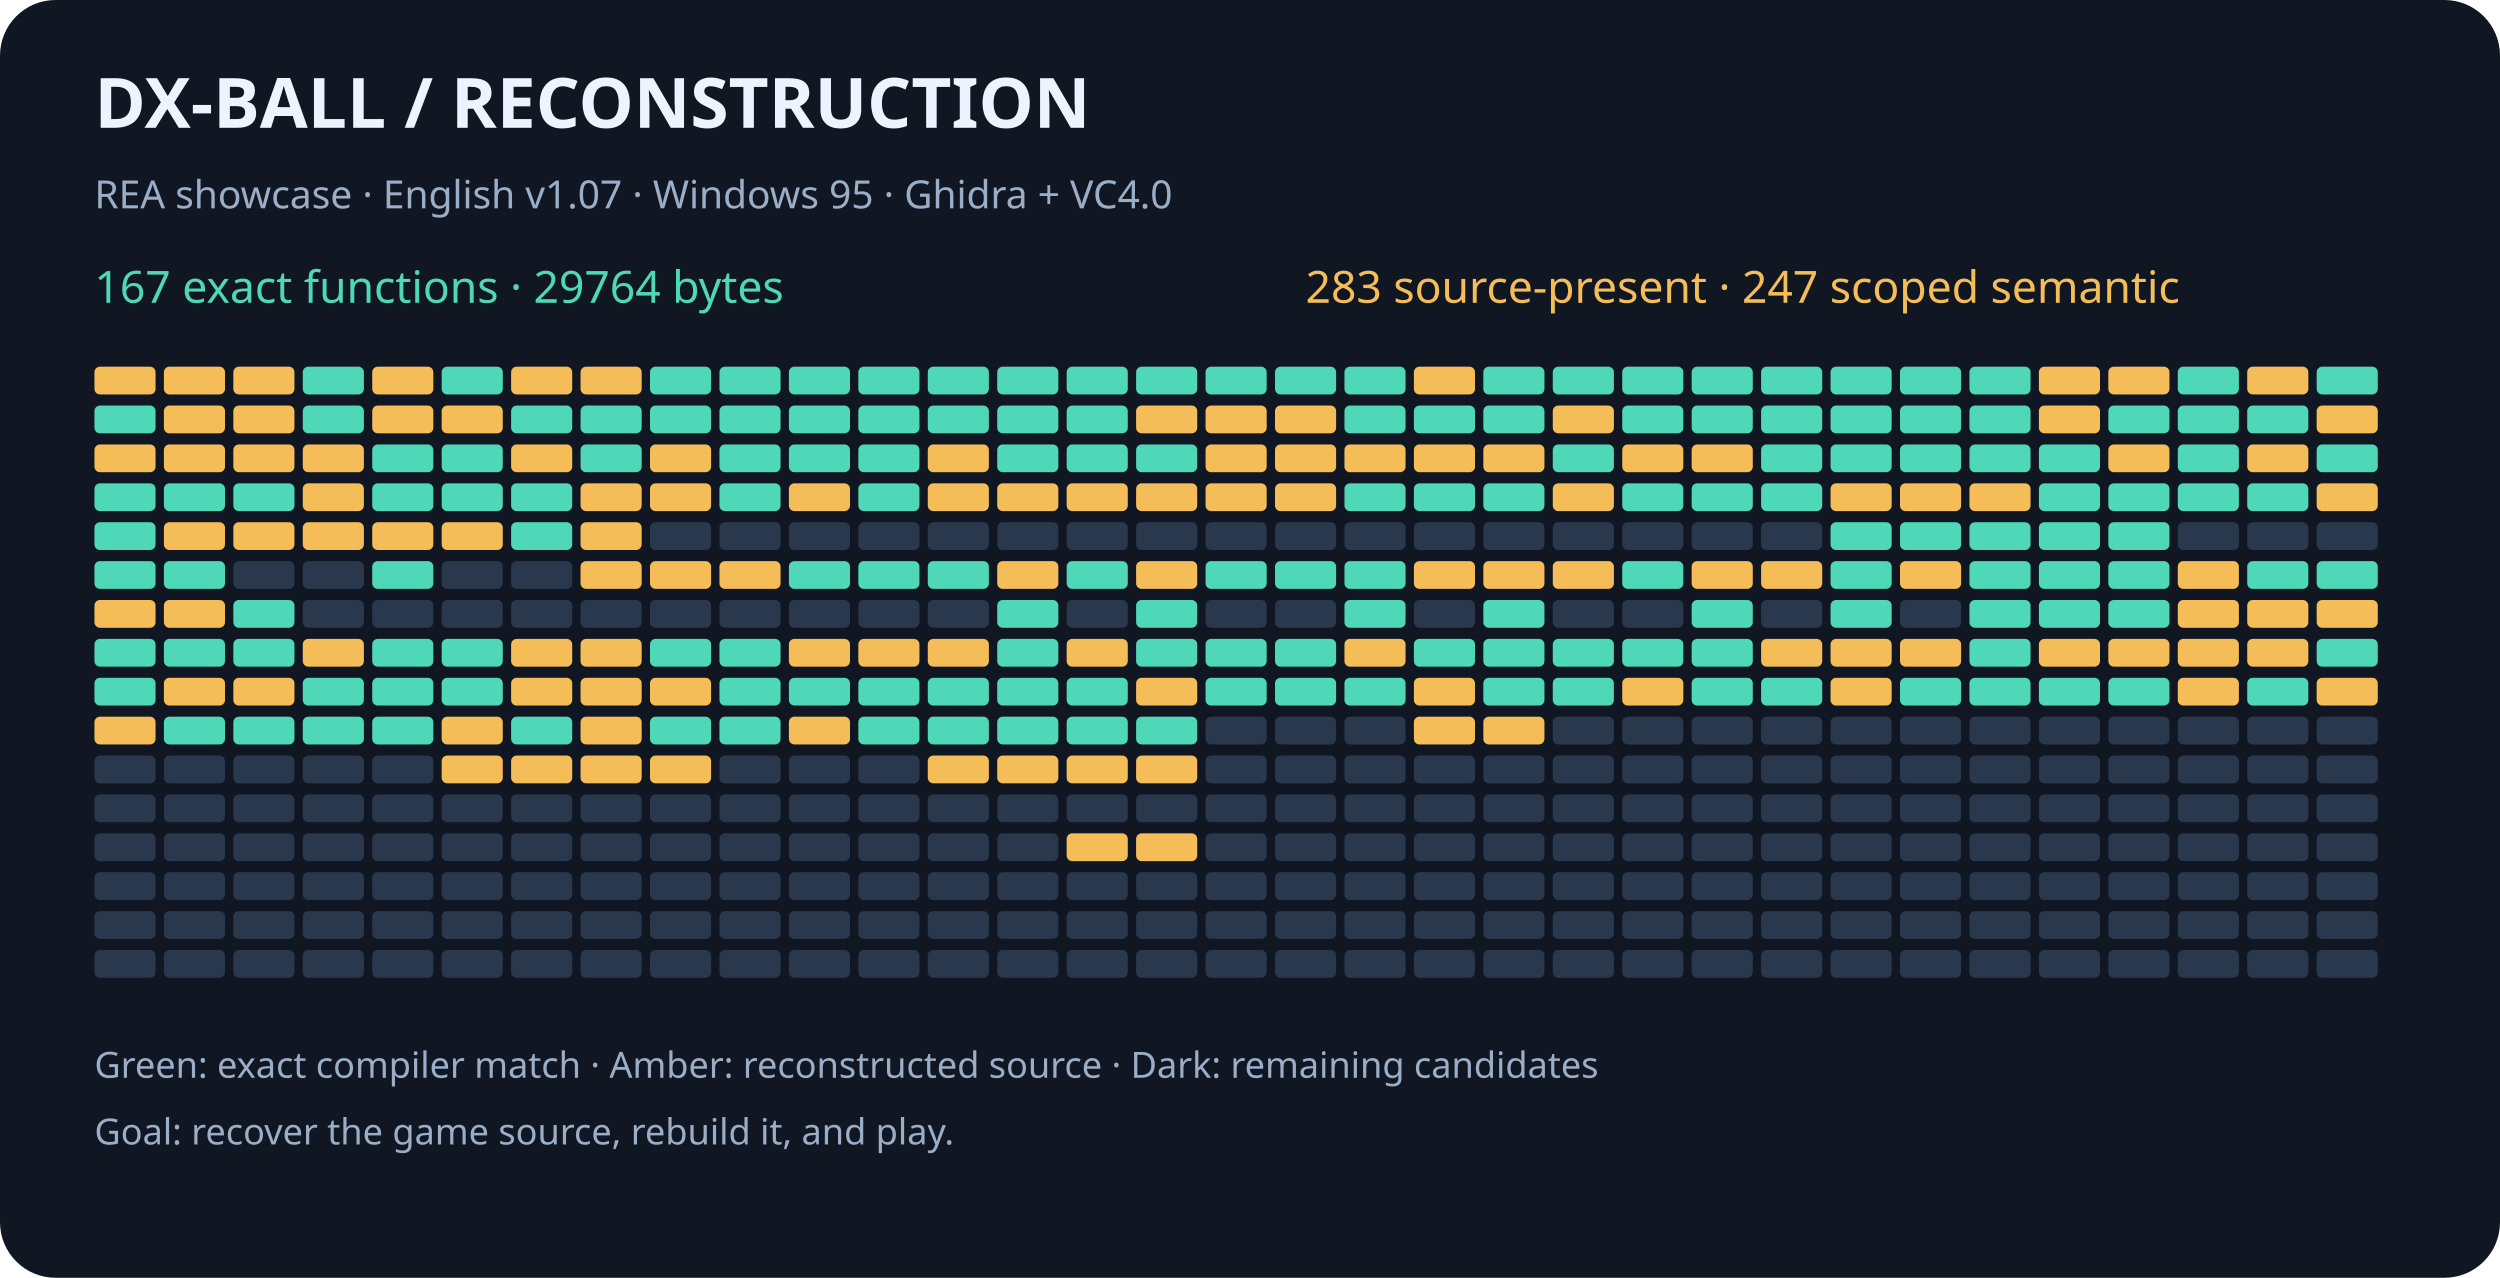
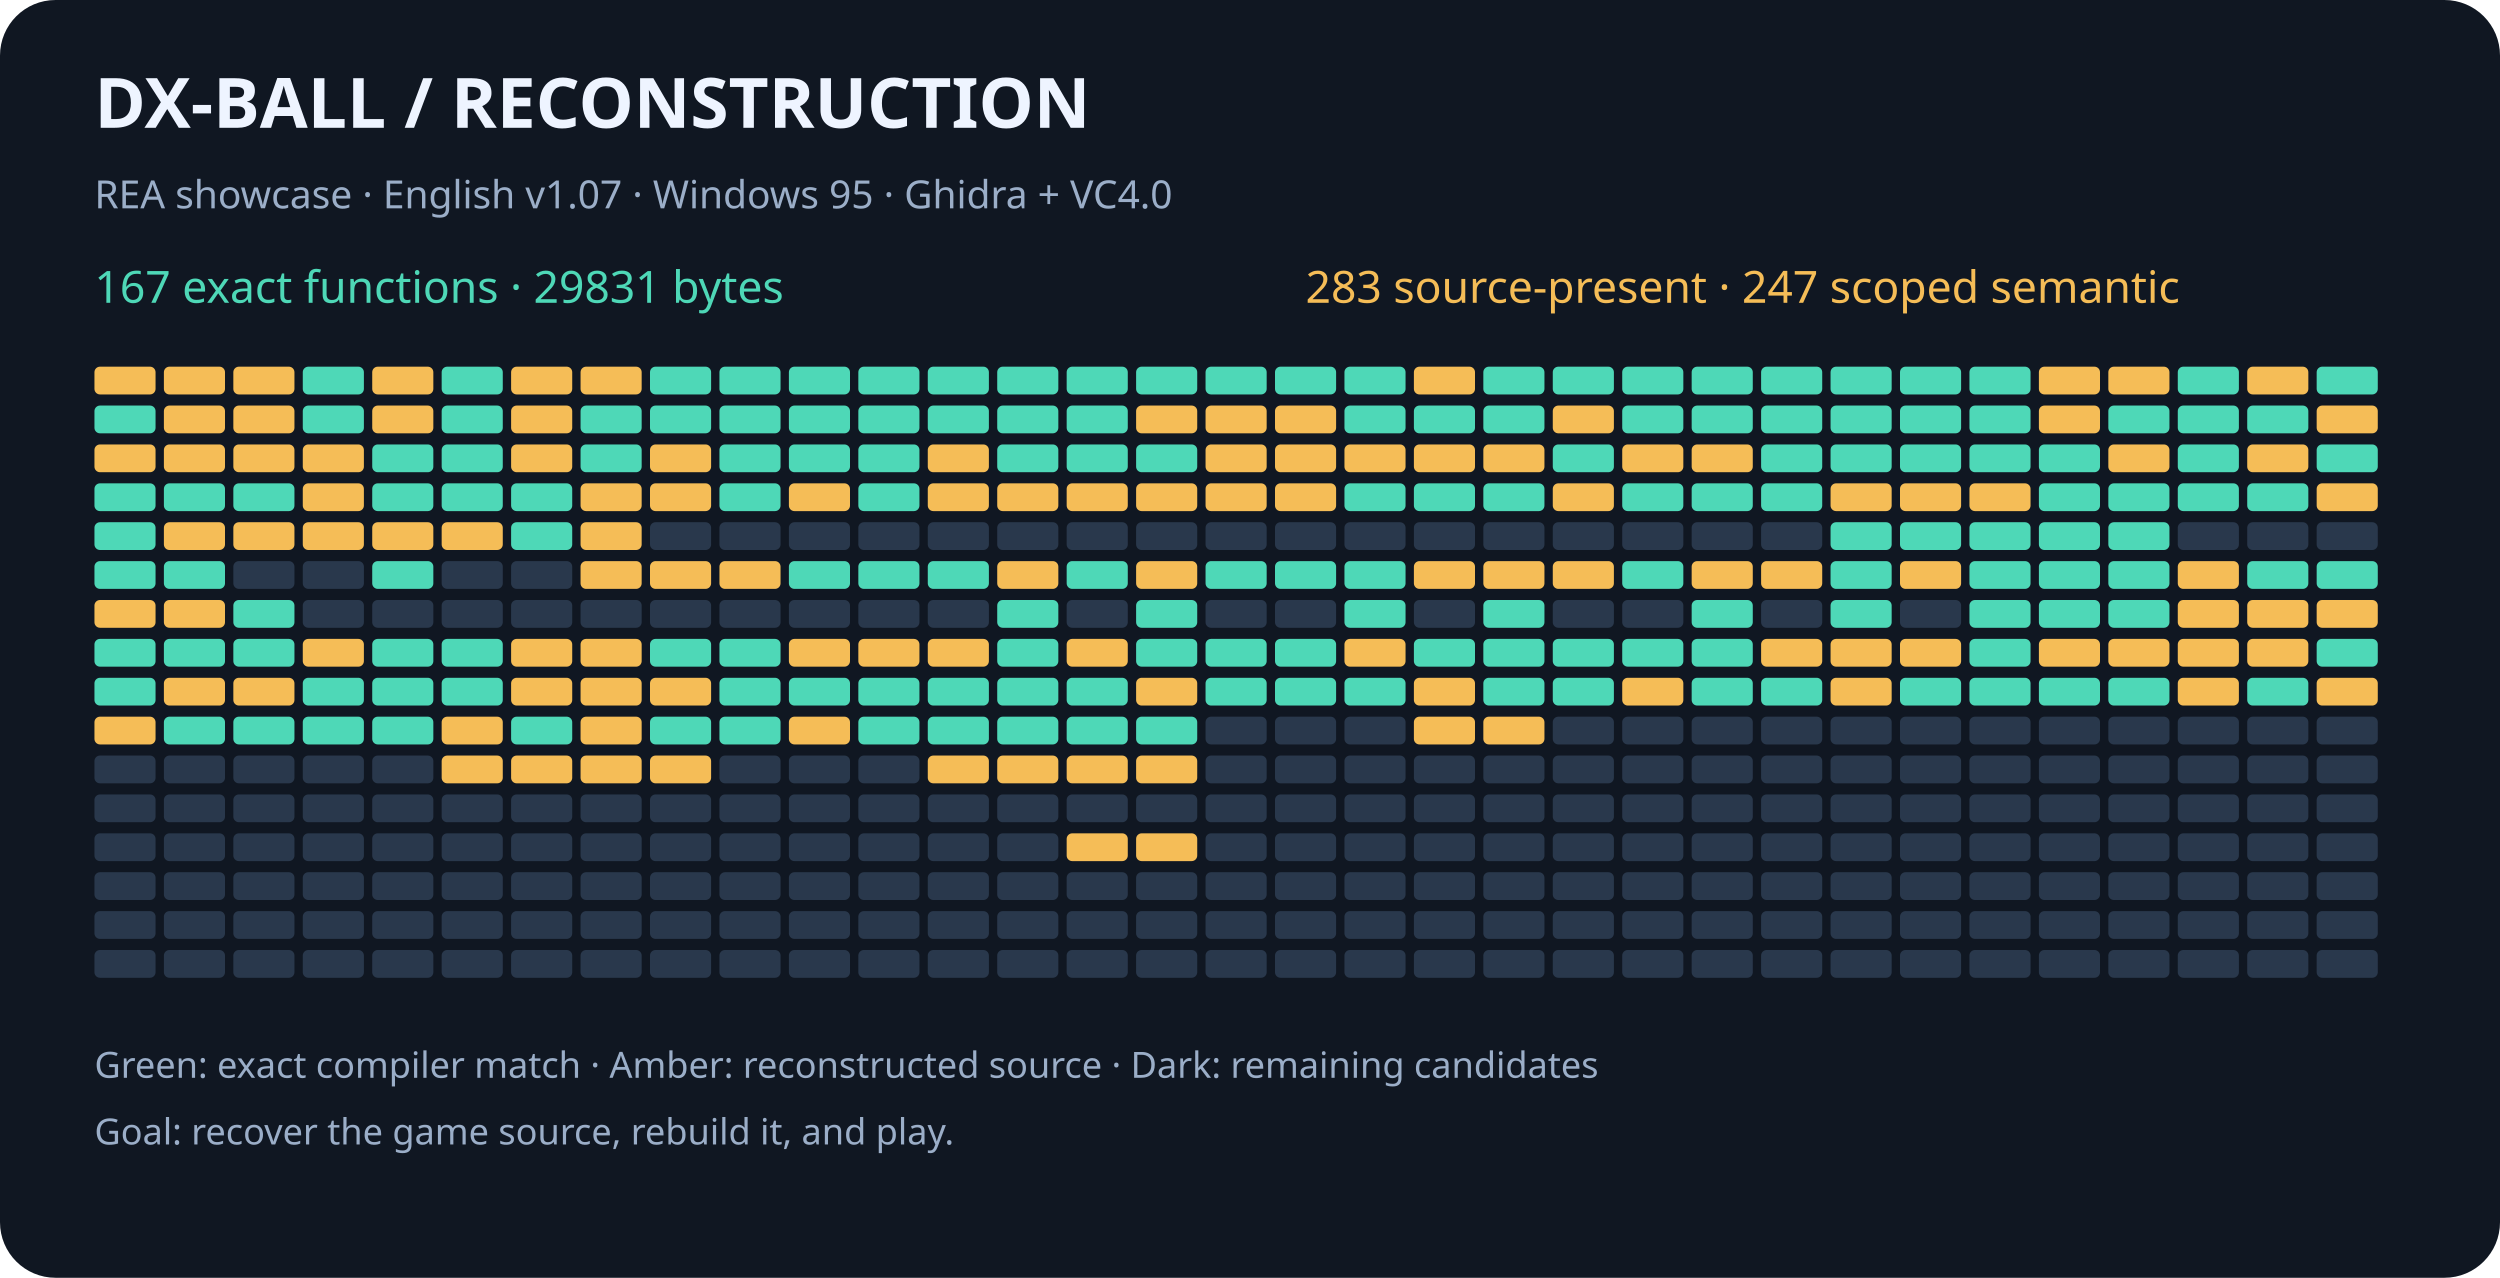
<svg xmlns="http://www.w3.org/2000/svg" width="900" height="460" viewBox="0 0 900 460" role="img" aria-labelledby="title desc">
  <rect width="900" height="460" rx="20" fill="#101722" />
  <g font-family="sans-serif">
    <text x="34" y="46" fill="#eef4ff" font-size="25" font-weight="bold">DX-BALL  /  RECONSTRUCTION</text>
    <text x="34" y="75" fill="#9baec8" font-size="14">REA showcase · English v1.07 · Windows 95 · Ghidra + VC4.0</text>
-     <text x="34" y="109" fill="#4ed8b7" font-size="16">167 exact functions · 29764 bytes</text>
+     <text x="34" y="109" fill="#4ed8b7" font-size="16">167 exact functions · 29831 bytes</text>
    <text x="470" y="109" fill="#f5bd57" font-size="16">283 source-present · 247 scoped semantic</text>
    <rect x="34" y="132" width="22" height="10" rx="2" fill="#f5bd57" />
    <rect x="59" y="132" width="22" height="10" rx="2" fill="#f5bd57" />
    <rect x="84" y="132" width="22" height="10" rx="2" fill="#f5bd57" />
    <rect x="109" y="132" width="22" height="10" rx="2" fill="#4ed8b7" />
    <rect x="134" y="132" width="22" height="10" rx="2" fill="#f5bd57" />
    <rect x="159" y="132" width="22" height="10" rx="2" fill="#4ed8b7" />
    <rect x="184" y="132" width="22" height="10" rx="2" fill="#f5bd57" />
    <rect x="209" y="132" width="22" height="10" rx="2" fill="#f5bd57" />
    <rect x="234" y="132" width="22" height="10" rx="2" fill="#4ed8b7" />
    <rect x="259" y="132" width="22" height="10" rx="2" fill="#4ed8b7" />
    <rect x="284" y="132" width="22" height="10" rx="2" fill="#4ed8b7" />
    <rect x="309" y="132" width="22" height="10" rx="2" fill="#4ed8b7" />
    <rect x="334" y="132" width="22" height="10" rx="2" fill="#4ed8b7" />
    <rect x="359" y="132" width="22" height="10" rx="2" fill="#4ed8b7" />
    <rect x="384" y="132" width="22" height="10" rx="2" fill="#4ed8b7" />
    <rect x="409" y="132" width="22" height="10" rx="2" fill="#4ed8b7" />
    <rect x="434" y="132" width="22" height="10" rx="2" fill="#4ed8b7" />
    <rect x="459" y="132" width="22" height="10" rx="2" fill="#4ed8b7" />
    <rect x="484" y="132" width="22" height="10" rx="2" fill="#4ed8b7" />
    <rect x="509" y="132" width="22" height="10" rx="2" fill="#f5bd57" />
    <rect x="534" y="132" width="22" height="10" rx="2" fill="#4ed8b7" />
    <rect x="559" y="132" width="22" height="10" rx="2" fill="#4ed8b7" />
    <rect x="584" y="132" width="22" height="10" rx="2" fill="#4ed8b7" />
    <rect x="609" y="132" width="22" height="10" rx="2" fill="#4ed8b7" />
    <rect x="634" y="132" width="22" height="10" rx="2" fill="#4ed8b7" />
    <rect x="659" y="132" width="22" height="10" rx="2" fill="#4ed8b7" />
    <rect x="684" y="132" width="22" height="10" rx="2" fill="#4ed8b7" />
    <rect x="709" y="132" width="22" height="10" rx="2" fill="#4ed8b7" />
    <rect x="734" y="132" width="22" height="10" rx="2" fill="#f5bd57" />
    <rect x="759" y="132" width="22" height="10" rx="2" fill="#f5bd57" />
    <rect x="784" y="132" width="22" height="10" rx="2" fill="#4ed8b7" />
    <rect x="809" y="132" width="22" height="10" rx="2" fill="#f5bd57" />
    <rect x="834" y="132" width="22" height="10" rx="2" fill="#4ed8b7" />
    <rect x="34" y="146" width="22" height="10" rx="2" fill="#4ed8b7" />
    <rect x="59" y="146" width="22" height="10" rx="2" fill="#f5bd57" />
    <rect x="84" y="146" width="22" height="10" rx="2" fill="#f5bd57" />
    <rect x="109" y="146" width="22" height="10" rx="2" fill="#4ed8b7" />
    <rect x="134" y="146" width="22" height="10" rx="2" fill="#f5bd57" />
-     <rect x="159" y="146" width="22" height="10" rx="2" fill="#f5bd57" />
-     <rect x="184" y="146" width="22" height="10" rx="2" fill="#4ed8b7" />
+     <rect x="159" y="146" width="22" height="10" rx="2" fill="#4ed8b7" />
+     <rect x="184" y="146" width="22" height="10" rx="2" fill="#f5bd57" />
    <rect x="209" y="146" width="22" height="10" rx="2" fill="#4ed8b7" />
    <rect x="234" y="146" width="22" height="10" rx="2" fill="#4ed8b7" />
    <rect x="259" y="146" width="22" height="10" rx="2" fill="#4ed8b7" />
    <rect x="284" y="146" width="22" height="10" rx="2" fill="#4ed8b7" />
    <rect x="309" y="146" width="22" height="10" rx="2" fill="#4ed8b7" />
    <rect x="334" y="146" width="22" height="10" rx="2" fill="#4ed8b7" />
    <rect x="359" y="146" width="22" height="10" rx="2" fill="#4ed8b7" />
    <rect x="384" y="146" width="22" height="10" rx="2" fill="#4ed8b7" />
    <rect x="409" y="146" width="22" height="10" rx="2" fill="#f5bd57" />
    <rect x="434" y="146" width="22" height="10" rx="2" fill="#f5bd57" />
    <rect x="459" y="146" width="22" height="10" rx="2" fill="#f5bd57" />
    <rect x="484" y="146" width="22" height="10" rx="2" fill="#4ed8b7" />
    <rect x="509" y="146" width="22" height="10" rx="2" fill="#4ed8b7" />
    <rect x="534" y="146" width="22" height="10" rx="2" fill="#4ed8b7" />
    <rect x="559" y="146" width="22" height="10" rx="2" fill="#f5bd57" />
    <rect x="584" y="146" width="22" height="10" rx="2" fill="#4ed8b7" />
    <rect x="609" y="146" width="22" height="10" rx="2" fill="#4ed8b7" />
    <rect x="634" y="146" width="22" height="10" rx="2" fill="#4ed8b7" />
    <rect x="659" y="146" width="22" height="10" rx="2" fill="#4ed8b7" />
    <rect x="684" y="146" width="22" height="10" rx="2" fill="#4ed8b7" />
    <rect x="709" y="146" width="22" height="10" rx="2" fill="#4ed8b7" />
    <rect x="734" y="146" width="22" height="10" rx="2" fill="#f5bd57" />
    <rect x="759" y="146" width="22" height="10" rx="2" fill="#4ed8b7" />
    <rect x="784" y="146" width="22" height="10" rx="2" fill="#4ed8b7" />
    <rect x="809" y="146" width="22" height="10" rx="2" fill="#4ed8b7" />
    <rect x="834" y="146" width="22" height="10" rx="2" fill="#f5bd57" />
    <rect x="34" y="160" width="22" height="10" rx="2" fill="#f5bd57" />
    <rect x="59" y="160" width="22" height="10" rx="2" fill="#f5bd57" />
    <rect x="84" y="160" width="22" height="10" rx="2" fill="#f5bd57" />
    <rect x="109" y="160" width="22" height="10" rx="2" fill="#f5bd57" />
    <rect x="134" y="160" width="22" height="10" rx="2" fill="#4ed8b7" />
    <rect x="159" y="160" width="22" height="10" rx="2" fill="#4ed8b7" />
    <rect x="184" y="160" width="22" height="10" rx="2" fill="#f5bd57" />
    <rect x="209" y="160" width="22" height="10" rx="2" fill="#4ed8b7" />
    <rect x="234" y="160" width="22" height="10" rx="2" fill="#f5bd57" />
    <rect x="259" y="160" width="22" height="10" rx="2" fill="#4ed8b7" />
    <rect x="284" y="160" width="22" height="10" rx="2" fill="#4ed8b7" />
    <rect x="309" y="160" width="22" height="10" rx="2" fill="#4ed8b7" />
    <rect x="334" y="160" width="22" height="10" rx="2" fill="#f5bd57" />
    <rect x="359" y="160" width="22" height="10" rx="2" fill="#4ed8b7" />
    <rect x="384" y="160" width="22" height="10" rx="2" fill="#4ed8b7" />
    <rect x="409" y="160" width="22" height="10" rx="2" fill="#4ed8b7" />
    <rect x="434" y="160" width="22" height="10" rx="2" fill="#f5bd57" />
    <rect x="459" y="160" width="22" height="10" rx="2" fill="#f5bd57" />
    <rect x="484" y="160" width="22" height="10" rx="2" fill="#f5bd57" />
    <rect x="509" y="160" width="22" height="10" rx="2" fill="#f5bd57" />
    <rect x="534" y="160" width="22" height="10" rx="2" fill="#f5bd57" />
    <rect x="559" y="160" width="22" height="10" rx="2" fill="#4ed8b7" />
    <rect x="584" y="160" width="22" height="10" rx="2" fill="#f5bd57" />
    <rect x="609" y="160" width="22" height="10" rx="2" fill="#f5bd57" />
    <rect x="634" y="160" width="22" height="10" rx="2" fill="#4ed8b7" />
    <rect x="659" y="160" width="22" height="10" rx="2" fill="#4ed8b7" />
    <rect x="684" y="160" width="22" height="10" rx="2" fill="#4ed8b7" />
    <rect x="709" y="160" width="22" height="10" rx="2" fill="#4ed8b7" />
    <rect x="734" y="160" width="22" height="10" rx="2" fill="#4ed8b7" />
    <rect x="759" y="160" width="22" height="10" rx="2" fill="#f5bd57" />
    <rect x="784" y="160" width="22" height="10" rx="2" fill="#4ed8b7" />
    <rect x="809" y="160" width="22" height="10" rx="2" fill="#f5bd57" />
    <rect x="834" y="160" width="22" height="10" rx="2" fill="#4ed8b7" />
    <rect x="34" y="174" width="22" height="10" rx="2" fill="#4ed8b7" />
    <rect x="59" y="174" width="22" height="10" rx="2" fill="#4ed8b7" />
    <rect x="84" y="174" width="22" height="10" rx="2" fill="#4ed8b7" />
    <rect x="109" y="174" width="22" height="10" rx="2" fill="#f5bd57" />
    <rect x="134" y="174" width="22" height="10" rx="2" fill="#4ed8b7" />
    <rect x="159" y="174" width="22" height="10" rx="2" fill="#4ed8b7" />
    <rect x="184" y="174" width="22" height="10" rx="2" fill="#4ed8b7" />
    <rect x="209" y="174" width="22" height="10" rx="2" fill="#f5bd57" />
    <rect x="234" y="174" width="22" height="10" rx="2" fill="#f5bd57" />
    <rect x="259" y="174" width="22" height="10" rx="2" fill="#4ed8b7" />
    <rect x="284" y="174" width="22" height="10" rx="2" fill="#f5bd57" />
    <rect x="309" y="174" width="22" height="10" rx="2" fill="#4ed8b7" />
    <rect x="334" y="174" width="22" height="10" rx="2" fill="#f5bd57" />
    <rect x="359" y="174" width="22" height="10" rx="2" fill="#f5bd57" />
    <rect x="384" y="174" width="22" height="10" rx="2" fill="#f5bd57" />
    <rect x="409" y="174" width="22" height="10" rx="2" fill="#f5bd57" />
    <rect x="434" y="174" width="22" height="10" rx="2" fill="#f5bd57" />
    <rect x="459" y="174" width="22" height="10" rx="2" fill="#f5bd57" />
    <rect x="484" y="174" width="22" height="10" rx="2" fill="#4ed8b7" />
    <rect x="509" y="174" width="22" height="10" rx="2" fill="#4ed8b7" />
    <rect x="534" y="174" width="22" height="10" rx="2" fill="#4ed8b7" />
    <rect x="559" y="174" width="22" height="10" rx="2" fill="#f5bd57" />
    <rect x="584" y="174" width="22" height="10" rx="2" fill="#4ed8b7" />
    <rect x="609" y="174" width="22" height="10" rx="2" fill="#4ed8b7" />
    <rect x="634" y="174" width="22" height="10" rx="2" fill="#4ed8b7" />
    <rect x="659" y="174" width="22" height="10" rx="2" fill="#f5bd57" />
    <rect x="684" y="174" width="22" height="10" rx="2" fill="#f5bd57" />
    <rect x="709" y="174" width="22" height="10" rx="2" fill="#f5bd57" />
    <rect x="734" y="174" width="22" height="10" rx="2" fill="#4ed8b7" />
    <rect x="759" y="174" width="22" height="10" rx="2" fill="#4ed8b7" />
    <rect x="784" y="174" width="22" height="10" rx="2" fill="#4ed8b7" />
    <rect x="809" y="174" width="22" height="10" rx="2" fill="#4ed8b7" />
    <rect x="834" y="174" width="22" height="10" rx="2" fill="#f5bd57" />
    <rect x="34" y="188" width="22" height="10" rx="2" fill="#4ed8b7" />
    <rect x="59" y="188" width="22" height="10" rx="2" fill="#f5bd57" />
    <rect x="84" y="188" width="22" height="10" rx="2" fill="#f5bd57" />
    <rect x="109" y="188" width="22" height="10" rx="2" fill="#f5bd57" />
    <rect x="134" y="188" width="22" height="10" rx="2" fill="#f5bd57" />
    <rect x="159" y="188" width="22" height="10" rx="2" fill="#f5bd57" />
    <rect x="184" y="188" width="22" height="10" rx="2" fill="#4ed8b7" />
    <rect x="209" y="188" width="22" height="10" rx="2" fill="#f5bd57" />
    <rect x="234" y="188" width="22" height="10" rx="2" fill="#29384c" />
    <rect x="259" y="188" width="22" height="10" rx="2" fill="#29384c" />
    <rect x="284" y="188" width="22" height="10" rx="2" fill="#29384c" />
    <rect x="309" y="188" width="22" height="10" rx="2" fill="#29384c" />
    <rect x="334" y="188" width="22" height="10" rx="2" fill="#29384c" />
    <rect x="359" y="188" width="22" height="10" rx="2" fill="#29384c" />
    <rect x="384" y="188" width="22" height="10" rx="2" fill="#29384c" />
    <rect x="409" y="188" width="22" height="10" rx="2" fill="#29384c" />
    <rect x="434" y="188" width="22" height="10" rx="2" fill="#29384c" />
    <rect x="459" y="188" width="22" height="10" rx="2" fill="#29384c" />
    <rect x="484" y="188" width="22" height="10" rx="2" fill="#29384c" />
    <rect x="509" y="188" width="22" height="10" rx="2" fill="#29384c" />
    <rect x="534" y="188" width="22" height="10" rx="2" fill="#29384c" />
    <rect x="559" y="188" width="22" height="10" rx="2" fill="#29384c" />
    <rect x="584" y="188" width="22" height="10" rx="2" fill="#29384c" />
    <rect x="609" y="188" width="22" height="10" rx="2" fill="#29384c" />
    <rect x="634" y="188" width="22" height="10" rx="2" fill="#29384c" />
    <rect x="659" y="188" width="22" height="10" rx="2" fill="#4ed8b7" />
    <rect x="684" y="188" width="22" height="10" rx="2" fill="#4ed8b7" />
    <rect x="709" y="188" width="22" height="10" rx="2" fill="#4ed8b7" />
    <rect x="734" y="188" width="22" height="10" rx="2" fill="#4ed8b7" />
    <rect x="759" y="188" width="22" height="10" rx="2" fill="#4ed8b7" />
    <rect x="784" y="188" width="22" height="10" rx="2" fill="#29384c" />
    <rect x="809" y="188" width="22" height="10" rx="2" fill="#29384c" />
    <rect x="834" y="188" width="22" height="10" rx="2" fill="#29384c" />
    <rect x="34" y="202" width="22" height="10" rx="2" fill="#4ed8b7" />
    <rect x="59" y="202" width="22" height="10" rx="2" fill="#4ed8b7" />
    <rect x="84" y="202" width="22" height="10" rx="2" fill="#29384c" />
    <rect x="109" y="202" width="22" height="10" rx="2" fill="#29384c" />
    <rect x="134" y="202" width="22" height="10" rx="2" fill="#4ed8b7" />
    <rect x="159" y="202" width="22" height="10" rx="2" fill="#29384c" />
    <rect x="184" y="202" width="22" height="10" rx="2" fill="#29384c" />
    <rect x="209" y="202" width="22" height="10" rx="2" fill="#f5bd57" />
    <rect x="234" y="202" width="22" height="10" rx="2" fill="#f5bd57" />
    <rect x="259" y="202" width="22" height="10" rx="2" fill="#f5bd57" />
    <rect x="284" y="202" width="22" height="10" rx="2" fill="#4ed8b7" />
    <rect x="309" y="202" width="22" height="10" rx="2" fill="#4ed8b7" />
    <rect x="334" y="202" width="22" height="10" rx="2" fill="#4ed8b7" />
    <rect x="359" y="202" width="22" height="10" rx="2" fill="#f5bd57" />
    <rect x="384" y="202" width="22" height="10" rx="2" fill="#4ed8b7" />
    <rect x="409" y="202" width="22" height="10" rx="2" fill="#f5bd57" />
    <rect x="434" y="202" width="22" height="10" rx="2" fill="#4ed8b7" />
    <rect x="459" y="202" width="22" height="10" rx="2" fill="#4ed8b7" />
    <rect x="484" y="202" width="22" height="10" rx="2" fill="#4ed8b7" />
    <rect x="509" y="202" width="22" height="10" rx="2" fill="#f5bd57" />
    <rect x="534" y="202" width="22" height="10" rx="2" fill="#f5bd57" />
    <rect x="559" y="202" width="22" height="10" rx="2" fill="#f5bd57" />
    <rect x="584" y="202" width="22" height="10" rx="2" fill="#4ed8b7" />
    <rect x="609" y="202" width="22" height="10" rx="2" fill="#f5bd57" />
    <rect x="634" y="202" width="22" height="10" rx="2" fill="#f5bd57" />
    <rect x="659" y="202" width="22" height="10" rx="2" fill="#4ed8b7" />
    <rect x="684" y="202" width="22" height="10" rx="2" fill="#f5bd57" />
    <rect x="709" y="202" width="22" height="10" rx="2" fill="#4ed8b7" />
    <rect x="734" y="202" width="22" height="10" rx="2" fill="#4ed8b7" />
    <rect x="759" y="202" width="22" height="10" rx="2" fill="#4ed8b7" />
    <rect x="784" y="202" width="22" height="10" rx="2" fill="#f5bd57" />
    <rect x="809" y="202" width="22" height="10" rx="2" fill="#4ed8b7" />
    <rect x="834" y="202" width="22" height="10" rx="2" fill="#4ed8b7" />
    <rect x="34" y="216" width="22" height="10" rx="2" fill="#f5bd57" />
    <rect x="59" y="216" width="22" height="10" rx="2" fill="#f5bd57" />
    <rect x="84" y="216" width="22" height="10" rx="2" fill="#4ed8b7" />
    <rect x="109" y="216" width="22" height="10" rx="2" fill="#29384c" />
    <rect x="134" y="216" width="22" height="10" rx="2" fill="#29384c" />
    <rect x="159" y="216" width="22" height="10" rx="2" fill="#29384c" />
    <rect x="184" y="216" width="22" height="10" rx="2" fill="#29384c" />
    <rect x="209" y="216" width="22" height="10" rx="2" fill="#29384c" />
    <rect x="234" y="216" width="22" height="10" rx="2" fill="#29384c" />
    <rect x="259" y="216" width="22" height="10" rx="2" fill="#29384c" />
    <rect x="284" y="216" width="22" height="10" rx="2" fill="#29384c" />
    <rect x="309" y="216" width="22" height="10" rx="2" fill="#29384c" />
    <rect x="334" y="216" width="22" height="10" rx="2" fill="#29384c" />
    <rect x="359" y="216" width="22" height="10" rx="2" fill="#4ed8b7" />
    <rect x="384" y="216" width="22" height="10" rx="2" fill="#29384c" />
    <rect x="409" y="216" width="22" height="10" rx="2" fill="#4ed8b7" />
    <rect x="434" y="216" width="22" height="10" rx="2" fill="#29384c" />
    <rect x="459" y="216" width="22" height="10" rx="2" fill="#29384c" />
    <rect x="484" y="216" width="22" height="10" rx="2" fill="#4ed8b7" />
    <rect x="509" y="216" width="22" height="10" rx="2" fill="#29384c" />
    <rect x="534" y="216" width="22" height="10" rx="2" fill="#4ed8b7" />
    <rect x="559" y="216" width="22" height="10" rx="2" fill="#29384c" />
    <rect x="584" y="216" width="22" height="10" rx="2" fill="#29384c" />
    <rect x="609" y="216" width="22" height="10" rx="2" fill="#4ed8b7" />
    <rect x="634" y="216" width="22" height="10" rx="2" fill="#29384c" />
    <rect x="659" y="216" width="22" height="10" rx="2" fill="#4ed8b7" />
    <rect x="684" y="216" width="22" height="10" rx="2" fill="#29384c" />
    <rect x="709" y="216" width="22" height="10" rx="2" fill="#4ed8b7" />
    <rect x="734" y="216" width="22" height="10" rx="2" fill="#4ed8b7" />
    <rect x="759" y="216" width="22" height="10" rx="2" fill="#4ed8b7" />
    <rect x="784" y="216" width="22" height="10" rx="2" fill="#f5bd57" />
    <rect x="809" y="216" width="22" height="10" rx="2" fill="#f5bd57" />
    <rect x="834" y="216" width="22" height="10" rx="2" fill="#f5bd57" />
    <rect x="34" y="230" width="22" height="10" rx="2" fill="#4ed8b7" />
    <rect x="59" y="230" width="22" height="10" rx="2" fill="#4ed8b7" />
    <rect x="84" y="230" width="22" height="10" rx="2" fill="#4ed8b7" />
    <rect x="109" y="230" width="22" height="10" rx="2" fill="#f5bd57" />
    <rect x="134" y="230" width="22" height="10" rx="2" fill="#4ed8b7" />
    <rect x="159" y="230" width="22" height="10" rx="2" fill="#4ed8b7" />
    <rect x="184" y="230" width="22" height="10" rx="2" fill="#f5bd57" />
    <rect x="209" y="230" width="22" height="10" rx="2" fill="#f5bd57" />
    <rect x="234" y="230" width="22" height="10" rx="2" fill="#4ed8b7" />
    <rect x="259" y="230" width="22" height="10" rx="2" fill="#4ed8b7" />
    <rect x="284" y="230" width="22" height="10" rx="2" fill="#f5bd57" />
    <rect x="309" y="230" width="22" height="10" rx="2" fill="#f5bd57" />
    <rect x="334" y="230" width="22" height="10" rx="2" fill="#f5bd57" />
    <rect x="359" y="230" width="22" height="10" rx="2" fill="#4ed8b7" />
    <rect x="384" y="230" width="22" height="10" rx="2" fill="#f5bd57" />
    <rect x="409" y="230" width="22" height="10" rx="2" fill="#4ed8b7" />
    <rect x="434" y="230" width="22" height="10" rx="2" fill="#4ed8b7" />
    <rect x="459" y="230" width="22" height="10" rx="2" fill="#4ed8b7" />
    <rect x="484" y="230" width="22" height="10" rx="2" fill="#f5bd57" />
    <rect x="509" y="230" width="22" height="10" rx="2" fill="#4ed8b7" />
    <rect x="534" y="230" width="22" height="10" rx="2" fill="#4ed8b7" />
    <rect x="559" y="230" width="22" height="10" rx="2" fill="#4ed8b7" />
    <rect x="584" y="230" width="22" height="10" rx="2" fill="#4ed8b7" />
    <rect x="609" y="230" width="22" height="10" rx="2" fill="#4ed8b7" />
    <rect x="634" y="230" width="22" height="10" rx="2" fill="#f5bd57" />
    <rect x="659" y="230" width="22" height="10" rx="2" fill="#f5bd57" />
    <rect x="684" y="230" width="22" height="10" rx="2" fill="#f5bd57" />
    <rect x="709" y="230" width="22" height="10" rx="2" fill="#4ed8b7" />
    <rect x="734" y="230" width="22" height="10" rx="2" fill="#f5bd57" />
    <rect x="759" y="230" width="22" height="10" rx="2" fill="#f5bd57" />
    <rect x="784" y="230" width="22" height="10" rx="2" fill="#f5bd57" />
    <rect x="809" y="230" width="22" height="10" rx="2" fill="#f5bd57" />
    <rect x="834" y="230" width="22" height="10" rx="2" fill="#4ed8b7" />
    <rect x="34" y="244" width="22" height="10" rx="2" fill="#4ed8b7" />
    <rect x="59" y="244" width="22" height="10" rx="2" fill="#f5bd57" />
    <rect x="84" y="244" width="22" height="10" rx="2" fill="#f5bd57" />
    <rect x="109" y="244" width="22" height="10" rx="2" fill="#4ed8b7" />
    <rect x="134" y="244" width="22" height="10" rx="2" fill="#4ed8b7" />
    <rect x="159" y="244" width="22" height="10" rx="2" fill="#4ed8b7" />
    <rect x="184" y="244" width="22" height="10" rx="2" fill="#f5bd57" />
    <rect x="209" y="244" width="22" height="10" rx="2" fill="#f5bd57" />
    <rect x="234" y="244" width="22" height="10" rx="2" fill="#f5bd57" />
    <rect x="259" y="244" width="22" height="10" rx="2" fill="#4ed8b7" />
    <rect x="284" y="244" width="22" height="10" rx="2" fill="#4ed8b7" />
    <rect x="309" y="244" width="22" height="10" rx="2" fill="#4ed8b7" />
    <rect x="334" y="244" width="22" height="10" rx="2" fill="#4ed8b7" />
    <rect x="359" y="244" width="22" height="10" rx="2" fill="#4ed8b7" />
    <rect x="384" y="244" width="22" height="10" rx="2" fill="#4ed8b7" />
    <rect x="409" y="244" width="22" height="10" rx="2" fill="#f5bd57" />
    <rect x="434" y="244" width="22" height="10" rx="2" fill="#4ed8b7" />
    <rect x="459" y="244" width="22" height="10" rx="2" fill="#4ed8b7" />
    <rect x="484" y="244" width="22" height="10" rx="2" fill="#4ed8b7" />
    <rect x="509" y="244" width="22" height="10" rx="2" fill="#f5bd57" />
    <rect x="534" y="244" width="22" height="10" rx="2" fill="#4ed8b7" />
    <rect x="559" y="244" width="22" height="10" rx="2" fill="#4ed8b7" />
    <rect x="584" y="244" width="22" height="10" rx="2" fill="#f5bd57" />
    <rect x="609" y="244" width="22" height="10" rx="2" fill="#4ed8b7" />
    <rect x="634" y="244" width="22" height="10" rx="2" fill="#4ed8b7" />
    <rect x="659" y="244" width="22" height="10" rx="2" fill="#f5bd57" />
    <rect x="684" y="244" width="22" height="10" rx="2" fill="#4ed8b7" />
    <rect x="709" y="244" width="22" height="10" rx="2" fill="#4ed8b7" />
    <rect x="734" y="244" width="22" height="10" rx="2" fill="#4ed8b7" />
    <rect x="759" y="244" width="22" height="10" rx="2" fill="#4ed8b7" />
    <rect x="784" y="244" width="22" height="10" rx="2" fill="#f5bd57" />
    <rect x="809" y="244" width="22" height="10" rx="2" fill="#4ed8b7" />
    <rect x="834" y="244" width="22" height="10" rx="2" fill="#f5bd57" />
    <rect x="34" y="258" width="22" height="10" rx="2" fill="#f5bd57" />
    <rect x="59" y="258" width="22" height="10" rx="2" fill="#4ed8b7" />
    <rect x="84" y="258" width="22" height="10" rx="2" fill="#4ed8b7" />
    <rect x="109" y="258" width="22" height="10" rx="2" fill="#4ed8b7" />
    <rect x="134" y="258" width="22" height="10" rx="2" fill="#4ed8b7" />
    <rect x="159" y="258" width="22" height="10" rx="2" fill="#f5bd57" />
    <rect x="184" y="258" width="22" height="10" rx="2" fill="#4ed8b7" />
    <rect x="209" y="258" width="22" height="10" rx="2" fill="#f5bd57" />
    <rect x="234" y="258" width="22" height="10" rx="2" fill="#4ed8b7" />
    <rect x="259" y="258" width="22" height="10" rx="2" fill="#4ed8b7" />
    <rect x="284" y="258" width="22" height="10" rx="2" fill="#f5bd57" />
    <rect x="309" y="258" width="22" height="10" rx="2" fill="#4ed8b7" />
    <rect x="334" y="258" width="22" height="10" rx="2" fill="#4ed8b7" />
    <rect x="359" y="258" width="22" height="10" rx="2" fill="#4ed8b7" />
    <rect x="384" y="258" width="22" height="10" rx="2" fill="#4ed8b7" />
    <rect x="409" y="258" width="22" height="10" rx="2" fill="#4ed8b7" />
    <rect x="434" y="258" width="22" height="10" rx="2" fill="#29384c" />
    <rect x="459" y="258" width="22" height="10" rx="2" fill="#29384c" />
    <rect x="484" y="258" width="22" height="10" rx="2" fill="#29384c" />
    <rect x="509" y="258" width="22" height="10" rx="2" fill="#f5bd57" />
    <rect x="534" y="258" width="22" height="10" rx="2" fill="#f5bd57" />
    <rect x="559" y="258" width="22" height="10" rx="2" fill="#29384c" />
    <rect x="584" y="258" width="22" height="10" rx="2" fill="#29384c" />
    <rect x="609" y="258" width="22" height="10" rx="2" fill="#29384c" />
    <rect x="634" y="258" width="22" height="10" rx="2" fill="#29384c" />
    <rect x="659" y="258" width="22" height="10" rx="2" fill="#29384c" />
    <rect x="684" y="258" width="22" height="10" rx="2" fill="#29384c" />
    <rect x="709" y="258" width="22" height="10" rx="2" fill="#29384c" />
    <rect x="734" y="258" width="22" height="10" rx="2" fill="#29384c" />
    <rect x="759" y="258" width="22" height="10" rx="2" fill="#29384c" />
    <rect x="784" y="258" width="22" height="10" rx="2" fill="#29384c" />
    <rect x="809" y="258" width="22" height="10" rx="2" fill="#29384c" />
    <rect x="834" y="258" width="22" height="10" rx="2" fill="#29384c" />
    <rect x="34" y="272" width="22" height="10" rx="2" fill="#29384c" />
    <rect x="59" y="272" width="22" height="10" rx="2" fill="#29384c" />
    <rect x="84" y="272" width="22" height="10" rx="2" fill="#29384c" />
    <rect x="109" y="272" width="22" height="10" rx="2" fill="#29384c" />
    <rect x="134" y="272" width="22" height="10" rx="2" fill="#29384c" />
    <rect x="159" y="272" width="22" height="10" rx="2" fill="#f5bd57" />
    <rect x="184" y="272" width="22" height="10" rx="2" fill="#f5bd57" />
    <rect x="209" y="272" width="22" height="10" rx="2" fill="#f5bd57" />
    <rect x="234" y="272" width="22" height="10" rx="2" fill="#f5bd57" />
    <rect x="259" y="272" width="22" height="10" rx="2" fill="#29384c" />
    <rect x="284" y="272" width="22" height="10" rx="2" fill="#29384c" />
    <rect x="309" y="272" width="22" height="10" rx="2" fill="#29384c" />
    <rect x="334" y="272" width="22" height="10" rx="2" fill="#f5bd57" />
    <rect x="359" y="272" width="22" height="10" rx="2" fill="#f5bd57" />
    <rect x="384" y="272" width="22" height="10" rx="2" fill="#f5bd57" />
    <rect x="409" y="272" width="22" height="10" rx="2" fill="#f5bd57" />
    <rect x="434" y="272" width="22" height="10" rx="2" fill="#29384c" />
    <rect x="459" y="272" width="22" height="10" rx="2" fill="#29384c" />
    <rect x="484" y="272" width="22" height="10" rx="2" fill="#29384c" />
    <rect x="509" y="272" width="22" height="10" rx="2" fill="#29384c" />
    <rect x="534" y="272" width="22" height="10" rx="2" fill="#29384c" />
    <rect x="559" y="272" width="22" height="10" rx="2" fill="#29384c" />
    <rect x="584" y="272" width="22" height="10" rx="2" fill="#29384c" />
    <rect x="609" y="272" width="22" height="10" rx="2" fill="#29384c" />
    <rect x="634" y="272" width="22" height="10" rx="2" fill="#29384c" />
    <rect x="659" y="272" width="22" height="10" rx="2" fill="#29384c" />
    <rect x="684" y="272" width="22" height="10" rx="2" fill="#29384c" />
    <rect x="709" y="272" width="22" height="10" rx="2" fill="#29384c" />
    <rect x="734" y="272" width="22" height="10" rx="2" fill="#29384c" />
    <rect x="759" y="272" width="22" height="10" rx="2" fill="#29384c" />
    <rect x="784" y="272" width="22" height="10" rx="2" fill="#29384c" />
    <rect x="809" y="272" width="22" height="10" rx="2" fill="#29384c" />
    <rect x="834" y="272" width="22" height="10" rx="2" fill="#29384c" />
    <rect x="34" y="286" width="22" height="10" rx="2" fill="#29384c" />
    <rect x="59" y="286" width="22" height="10" rx="2" fill="#29384c" />
    <rect x="84" y="286" width="22" height="10" rx="2" fill="#29384c" />
    <rect x="109" y="286" width="22" height="10" rx="2" fill="#29384c" />
    <rect x="134" y="286" width="22" height="10" rx="2" fill="#29384c" />
    <rect x="159" y="286" width="22" height="10" rx="2" fill="#29384c" />
    <rect x="184" y="286" width="22" height="10" rx="2" fill="#29384c" />
    <rect x="209" y="286" width="22" height="10" rx="2" fill="#29384c" />
    <rect x="234" y="286" width="22" height="10" rx="2" fill="#29384c" />
    <rect x="259" y="286" width="22" height="10" rx="2" fill="#29384c" />
    <rect x="284" y="286" width="22" height="10" rx="2" fill="#29384c" />
    <rect x="309" y="286" width="22" height="10" rx="2" fill="#29384c" />
    <rect x="334" y="286" width="22" height="10" rx="2" fill="#29384c" />
    <rect x="359" y="286" width="22" height="10" rx="2" fill="#29384c" />
    <rect x="384" y="286" width="22" height="10" rx="2" fill="#29384c" />
    <rect x="409" y="286" width="22" height="10" rx="2" fill="#29384c" />
    <rect x="434" y="286" width="22" height="10" rx="2" fill="#29384c" />
    <rect x="459" y="286" width="22" height="10" rx="2" fill="#29384c" />
    <rect x="484" y="286" width="22" height="10" rx="2" fill="#29384c" />
    <rect x="509" y="286" width="22" height="10" rx="2" fill="#29384c" />
    <rect x="534" y="286" width="22" height="10" rx="2" fill="#29384c" />
    <rect x="559" y="286" width="22" height="10" rx="2" fill="#29384c" />
    <rect x="584" y="286" width="22" height="10" rx="2" fill="#29384c" />
    <rect x="609" y="286" width="22" height="10" rx="2" fill="#29384c" />
    <rect x="634" y="286" width="22" height="10" rx="2" fill="#29384c" />
    <rect x="659" y="286" width="22" height="10" rx="2" fill="#29384c" />
    <rect x="684" y="286" width="22" height="10" rx="2" fill="#29384c" />
    <rect x="709" y="286" width="22" height="10" rx="2" fill="#29384c" />
    <rect x="734" y="286" width="22" height="10" rx="2" fill="#29384c" />
    <rect x="759" y="286" width="22" height="10" rx="2" fill="#29384c" />
    <rect x="784" y="286" width="22" height="10" rx="2" fill="#29384c" />
    <rect x="809" y="286" width="22" height="10" rx="2" fill="#29384c" />
    <rect x="834" y="286" width="22" height="10" rx="2" fill="#29384c" />
    <rect x="34" y="300" width="22" height="10" rx="2" fill="#29384c" />
    <rect x="59" y="300" width="22" height="10" rx="2" fill="#29384c" />
    <rect x="84" y="300" width="22" height="10" rx="2" fill="#29384c" />
    <rect x="109" y="300" width="22" height="10" rx="2" fill="#29384c" />
    <rect x="134" y="300" width="22" height="10" rx="2" fill="#29384c" />
    <rect x="159" y="300" width="22" height="10" rx="2" fill="#29384c" />
    <rect x="184" y="300" width="22" height="10" rx="2" fill="#29384c" />
    <rect x="209" y="300" width="22" height="10" rx="2" fill="#29384c" />
    <rect x="234" y="300" width="22" height="10" rx="2" fill="#29384c" />
    <rect x="259" y="300" width="22" height="10" rx="2" fill="#29384c" />
    <rect x="284" y="300" width="22" height="10" rx="2" fill="#29384c" />
    <rect x="309" y="300" width="22" height="10" rx="2" fill="#29384c" />
    <rect x="334" y="300" width="22" height="10" rx="2" fill="#29384c" />
    <rect x="359" y="300" width="22" height="10" rx="2" fill="#29384c" />
    <rect x="384" y="300" width="22" height="10" rx="2" fill="#f5bd57" />
    <rect x="409" y="300" width="22" height="10" rx="2" fill="#f5bd57" />
    <rect x="434" y="300" width="22" height="10" rx="2" fill="#29384c" />
    <rect x="459" y="300" width="22" height="10" rx="2" fill="#29384c" />
    <rect x="484" y="300" width="22" height="10" rx="2" fill="#29384c" />
    <rect x="509" y="300" width="22" height="10" rx="2" fill="#29384c" />
    <rect x="534" y="300" width="22" height="10" rx="2" fill="#29384c" />
    <rect x="559" y="300" width="22" height="10" rx="2" fill="#29384c" />
    <rect x="584" y="300" width="22" height="10" rx="2" fill="#29384c" />
    <rect x="609" y="300" width="22" height="10" rx="2" fill="#29384c" />
    <rect x="634" y="300" width="22" height="10" rx="2" fill="#29384c" />
    <rect x="659" y="300" width="22" height="10" rx="2" fill="#29384c" />
    <rect x="684" y="300" width="22" height="10" rx="2" fill="#29384c" />
    <rect x="709" y="300" width="22" height="10" rx="2" fill="#29384c" />
    <rect x="734" y="300" width="22" height="10" rx="2" fill="#29384c" />
    <rect x="759" y="300" width="22" height="10" rx="2" fill="#29384c" />
    <rect x="784" y="300" width="22" height="10" rx="2" fill="#29384c" />
    <rect x="809" y="300" width="22" height="10" rx="2" fill="#29384c" />
    <rect x="834" y="300" width="22" height="10" rx="2" fill="#29384c" />
    <rect x="34" y="314" width="22" height="10" rx="2" fill="#29384c" />
    <rect x="59" y="314" width="22" height="10" rx="2" fill="#29384c" />
    <rect x="84" y="314" width="22" height="10" rx="2" fill="#29384c" />
    <rect x="109" y="314" width="22" height="10" rx="2" fill="#29384c" />
    <rect x="134" y="314" width="22" height="10" rx="2" fill="#29384c" />
    <rect x="159" y="314" width="22" height="10" rx="2" fill="#29384c" />
    <rect x="184" y="314" width="22" height="10" rx="2" fill="#29384c" />
    <rect x="209" y="314" width="22" height="10" rx="2" fill="#29384c" />
    <rect x="234" y="314" width="22" height="10" rx="2" fill="#29384c" />
    <rect x="259" y="314" width="22" height="10" rx="2" fill="#29384c" />
    <rect x="284" y="314" width="22" height="10" rx="2" fill="#29384c" />
    <rect x="309" y="314" width="22" height="10" rx="2" fill="#29384c" />
    <rect x="334" y="314" width="22" height="10" rx="2" fill="#29384c" />
    <rect x="359" y="314" width="22" height="10" rx="2" fill="#29384c" />
    <rect x="384" y="314" width="22" height="10" rx="2" fill="#29384c" />
    <rect x="409" y="314" width="22" height="10" rx="2" fill="#29384c" />
    <rect x="434" y="314" width="22" height="10" rx="2" fill="#29384c" />
    <rect x="459" y="314" width="22" height="10" rx="2" fill="#29384c" />
    <rect x="484" y="314" width="22" height="10" rx="2" fill="#29384c" />
    <rect x="509" y="314" width="22" height="10" rx="2" fill="#29384c" />
    <rect x="534" y="314" width="22" height="10" rx="2" fill="#29384c" />
    <rect x="559" y="314" width="22" height="10" rx="2" fill="#29384c" />
    <rect x="584" y="314" width="22" height="10" rx="2" fill="#29384c" />
    <rect x="609" y="314" width="22" height="10" rx="2" fill="#29384c" />
    <rect x="634" y="314" width="22" height="10" rx="2" fill="#29384c" />
    <rect x="659" y="314" width="22" height="10" rx="2" fill="#29384c" />
    <rect x="684" y="314" width="22" height="10" rx="2" fill="#29384c" />
    <rect x="709" y="314" width="22" height="10" rx="2" fill="#29384c" />
    <rect x="734" y="314" width="22" height="10" rx="2" fill="#29384c" />
    <rect x="759" y="314" width="22" height="10" rx="2" fill="#29384c" />
    <rect x="784" y="314" width="22" height="10" rx="2" fill="#29384c" />
    <rect x="809" y="314" width="22" height="10" rx="2" fill="#29384c" />
    <rect x="834" y="314" width="22" height="10" rx="2" fill="#29384c" />
    <rect x="34" y="328" width="22" height="10" rx="2" fill="#29384c" />
    <rect x="59" y="328" width="22" height="10" rx="2" fill="#29384c" />
    <rect x="84" y="328" width="22" height="10" rx="2" fill="#29384c" />
    <rect x="109" y="328" width="22" height="10" rx="2" fill="#29384c" />
    <rect x="134" y="328" width="22" height="10" rx="2" fill="#29384c" />
    <rect x="159" y="328" width="22" height="10" rx="2" fill="#29384c" />
    <rect x="184" y="328" width="22" height="10" rx="2" fill="#29384c" />
    <rect x="209" y="328" width="22" height="10" rx="2" fill="#29384c" />
    <rect x="234" y="328" width="22" height="10" rx="2" fill="#29384c" />
    <rect x="259" y="328" width="22" height="10" rx="2" fill="#29384c" />
    <rect x="284" y="328" width="22" height="10" rx="2" fill="#29384c" />
    <rect x="309" y="328" width="22" height="10" rx="2" fill="#29384c" />
    <rect x="334" y="328" width="22" height="10" rx="2" fill="#29384c" />
    <rect x="359" y="328" width="22" height="10" rx="2" fill="#29384c" />
    <rect x="384" y="328" width="22" height="10" rx="2" fill="#29384c" />
    <rect x="409" y="328" width="22" height="10" rx="2" fill="#29384c" />
    <rect x="434" y="328" width="22" height="10" rx="2" fill="#29384c" />
    <rect x="459" y="328" width="22" height="10" rx="2" fill="#29384c" />
    <rect x="484" y="328" width="22" height="10" rx="2" fill="#29384c" />
    <rect x="509" y="328" width="22" height="10" rx="2" fill="#29384c" />
    <rect x="534" y="328" width="22" height="10" rx="2" fill="#29384c" />
    <rect x="559" y="328" width="22" height="10" rx="2" fill="#29384c" />
    <rect x="584" y="328" width="22" height="10" rx="2" fill="#29384c" />
    <rect x="609" y="328" width="22" height="10" rx="2" fill="#29384c" />
    <rect x="634" y="328" width="22" height="10" rx="2" fill="#29384c" />
    <rect x="659" y="328" width="22" height="10" rx="2" fill="#29384c" />
    <rect x="684" y="328" width="22" height="10" rx="2" fill="#29384c" />
    <rect x="709" y="328" width="22" height="10" rx="2" fill="#29384c" />
    <rect x="734" y="328" width="22" height="10" rx="2" fill="#29384c" />
    <rect x="759" y="328" width="22" height="10" rx="2" fill="#29384c" />
    <rect x="784" y="328" width="22" height="10" rx="2" fill="#29384c" />
    <rect x="809" y="328" width="22" height="10" rx="2" fill="#29384c" />
    <rect x="834" y="328" width="22" height="10" rx="2" fill="#29384c" />
    <rect x="34" y="342" width="22" height="10" rx="2" fill="#29384c" />
    <rect x="59" y="342" width="22" height="10" rx="2" fill="#29384c" />
    <rect x="84" y="342" width="22" height="10" rx="2" fill="#29384c" />
    <rect x="109" y="342" width="22" height="10" rx="2" fill="#29384c" />
    <rect x="134" y="342" width="22" height="10" rx="2" fill="#29384c" />
    <rect x="159" y="342" width="22" height="10" rx="2" fill="#29384c" />
    <rect x="184" y="342" width="22" height="10" rx="2" fill="#29384c" />
    <rect x="209" y="342" width="22" height="10" rx="2" fill="#29384c" />
    <rect x="234" y="342" width="22" height="10" rx="2" fill="#29384c" />
    <rect x="259" y="342" width="22" height="10" rx="2" fill="#29384c" />
    <rect x="284" y="342" width="22" height="10" rx="2" fill="#29384c" />
    <rect x="309" y="342" width="22" height="10" rx="2" fill="#29384c" />
    <rect x="334" y="342" width="22" height="10" rx="2" fill="#29384c" />
    <rect x="359" y="342" width="22" height="10" rx="2" fill="#29384c" />
    <rect x="384" y="342" width="22" height="10" rx="2" fill="#29384c" />
    <rect x="409" y="342" width="22" height="10" rx="2" fill="#29384c" />
    <rect x="434" y="342" width="22" height="10" rx="2" fill="#29384c" />
    <rect x="459" y="342" width="22" height="10" rx="2" fill="#29384c" />
    <rect x="484" y="342" width="22" height="10" rx="2" fill="#29384c" />
    <rect x="509" y="342" width="22" height="10" rx="2" fill="#29384c" />
    <rect x="534" y="342" width="22" height="10" rx="2" fill="#29384c" />
    <rect x="559" y="342" width="22" height="10" rx="2" fill="#29384c" />
    <rect x="584" y="342" width="22" height="10" rx="2" fill="#29384c" />
    <rect x="609" y="342" width="22" height="10" rx="2" fill="#29384c" />
    <rect x="634" y="342" width="22" height="10" rx="2" fill="#29384c" />
    <rect x="659" y="342" width="22" height="10" rx="2" fill="#29384c" />
    <rect x="684" y="342" width="22" height="10" rx="2" fill="#29384c" />
    <rect x="709" y="342" width="22" height="10" rx="2" fill="#29384c" />
    <rect x="734" y="342" width="22" height="10" rx="2" fill="#29384c" />
    <rect x="759" y="342" width="22" height="10" rx="2" fill="#29384c" />
    <rect x="784" y="342" width="22" height="10" rx="2" fill="#29384c" />
    <rect x="809" y="342" width="22" height="10" rx="2" fill="#29384c" />
    <rect x="834" y="342" width="22" height="10" rx="2" fill="#29384c" />
    <text x="34" y="388" fill="#9baec8" font-size="13">Green: exact compiler match · Amber: reconstructed source · Dark: remaining candidates</text>
    <text x="34" y="412" fill="#9baec8" font-size="13">Goal: recover the game source, rebuild it, and play.</text>
  </g>
</svg>
